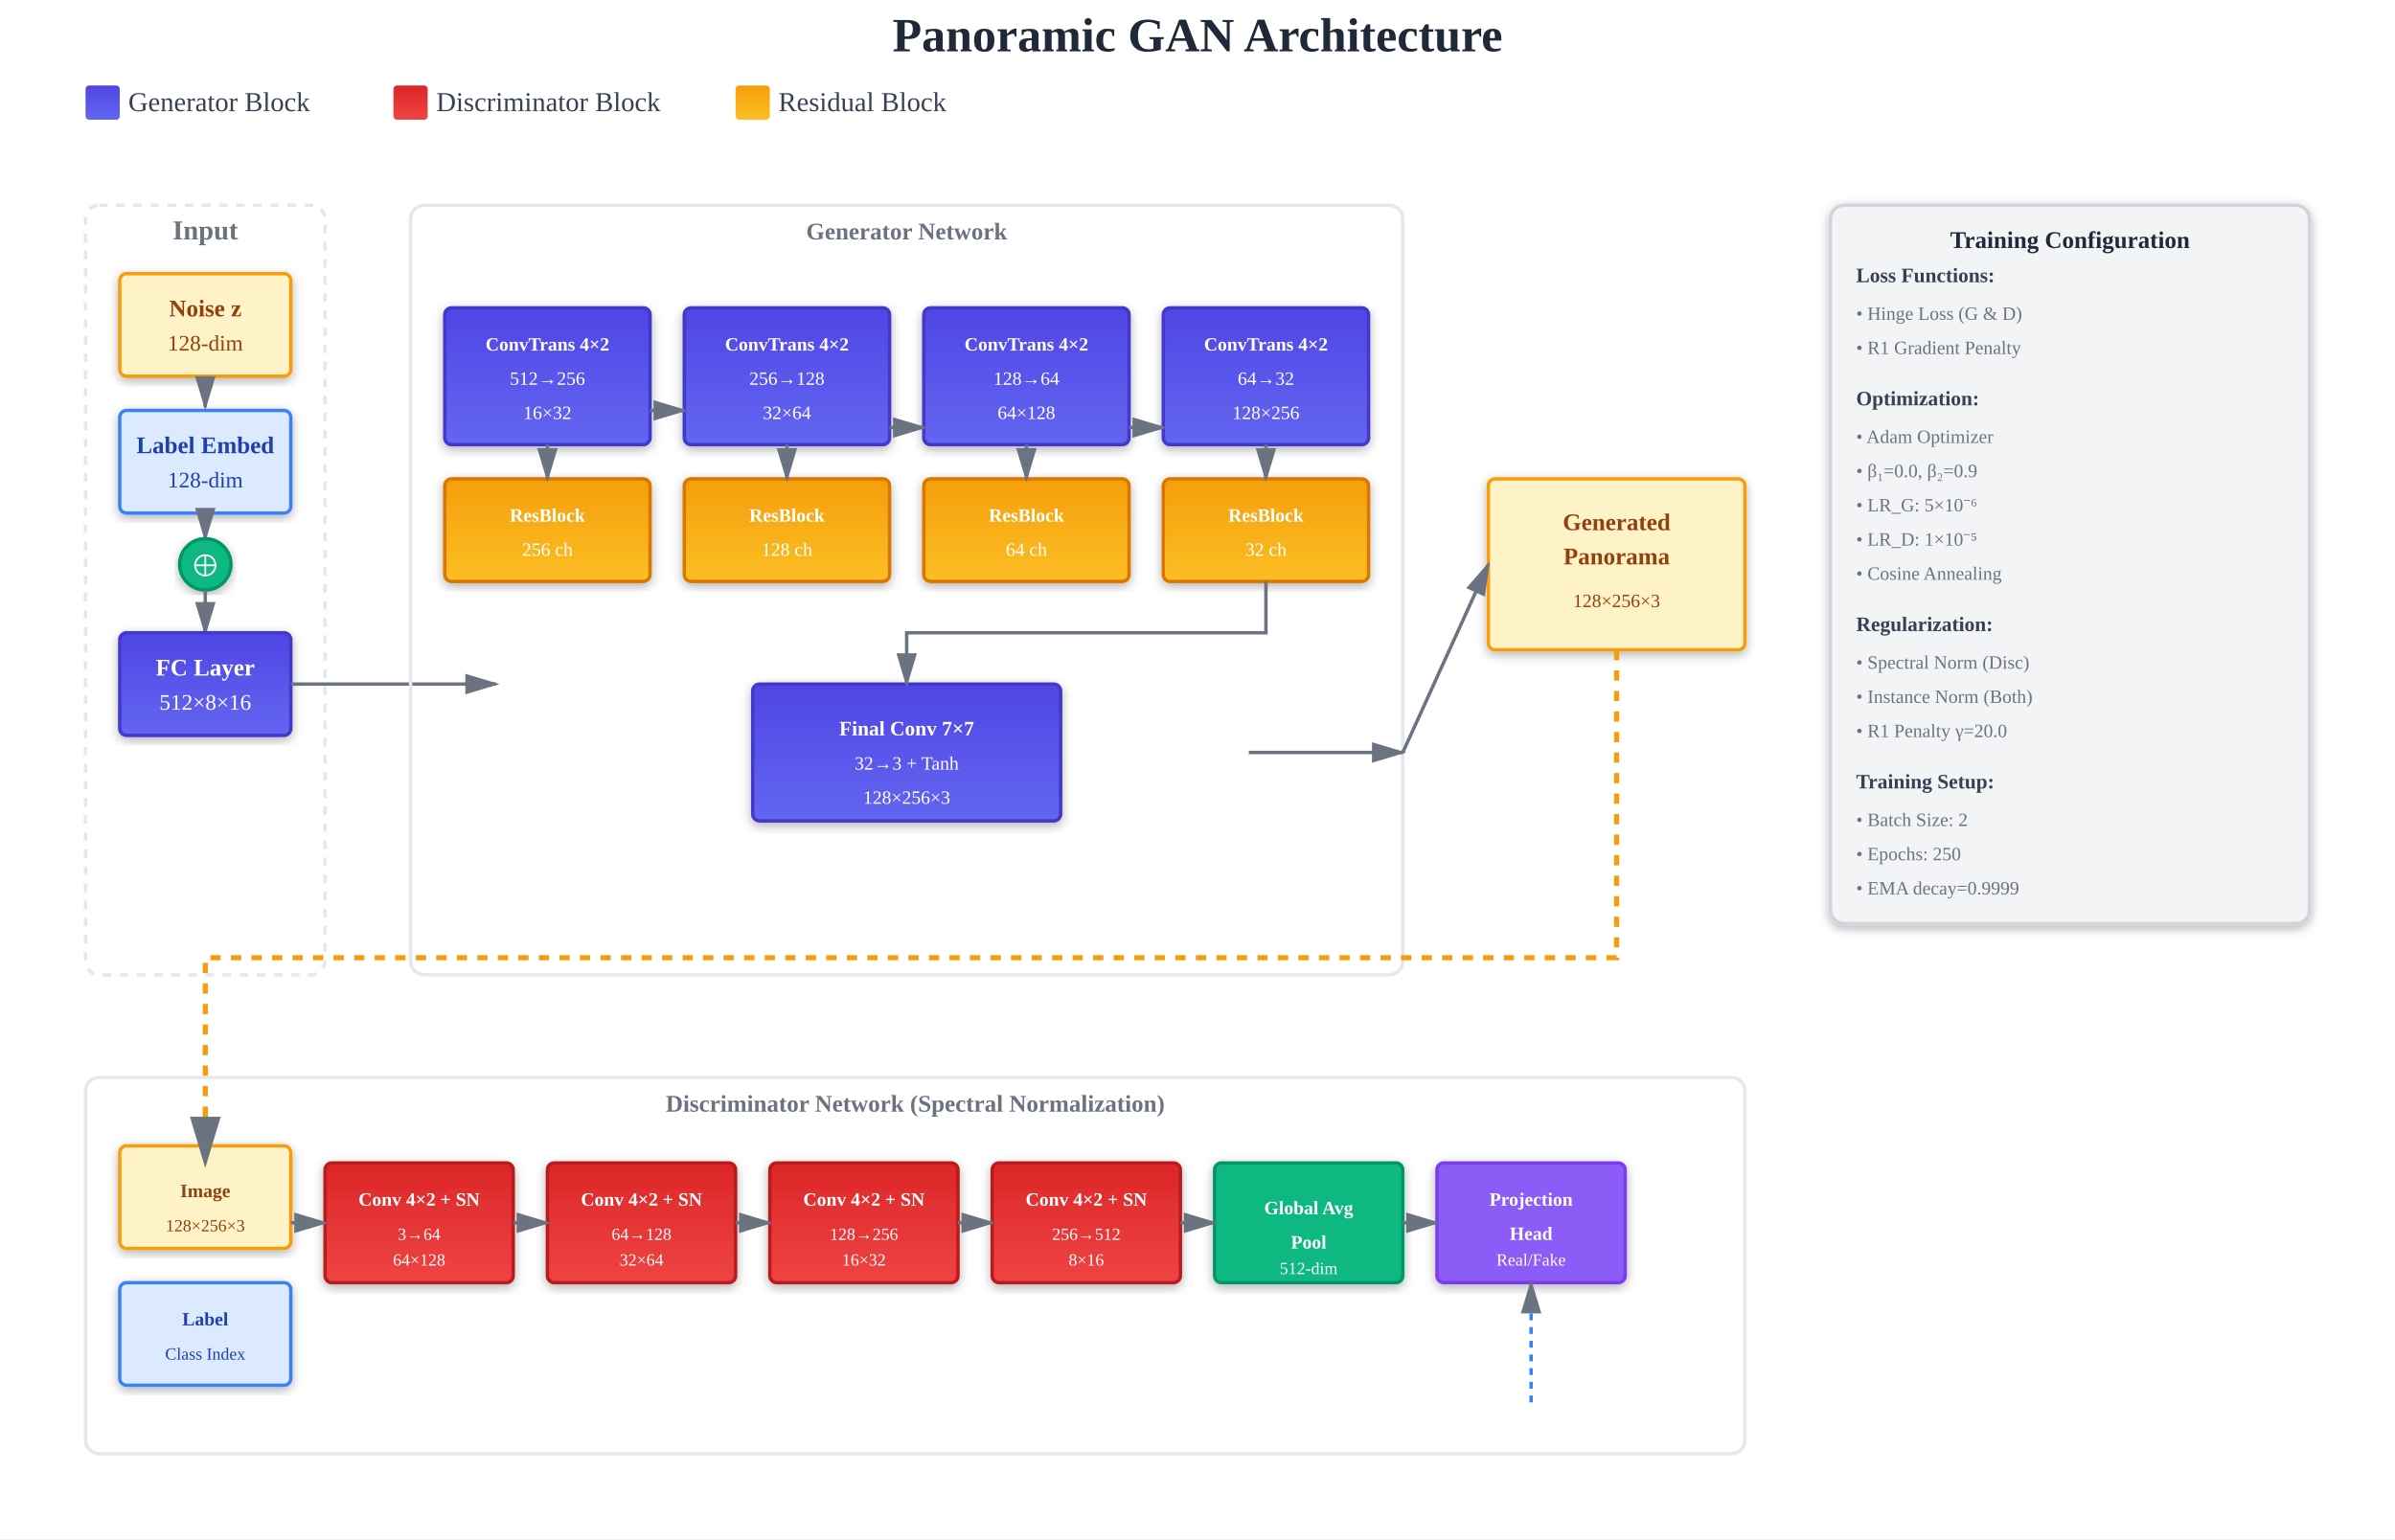
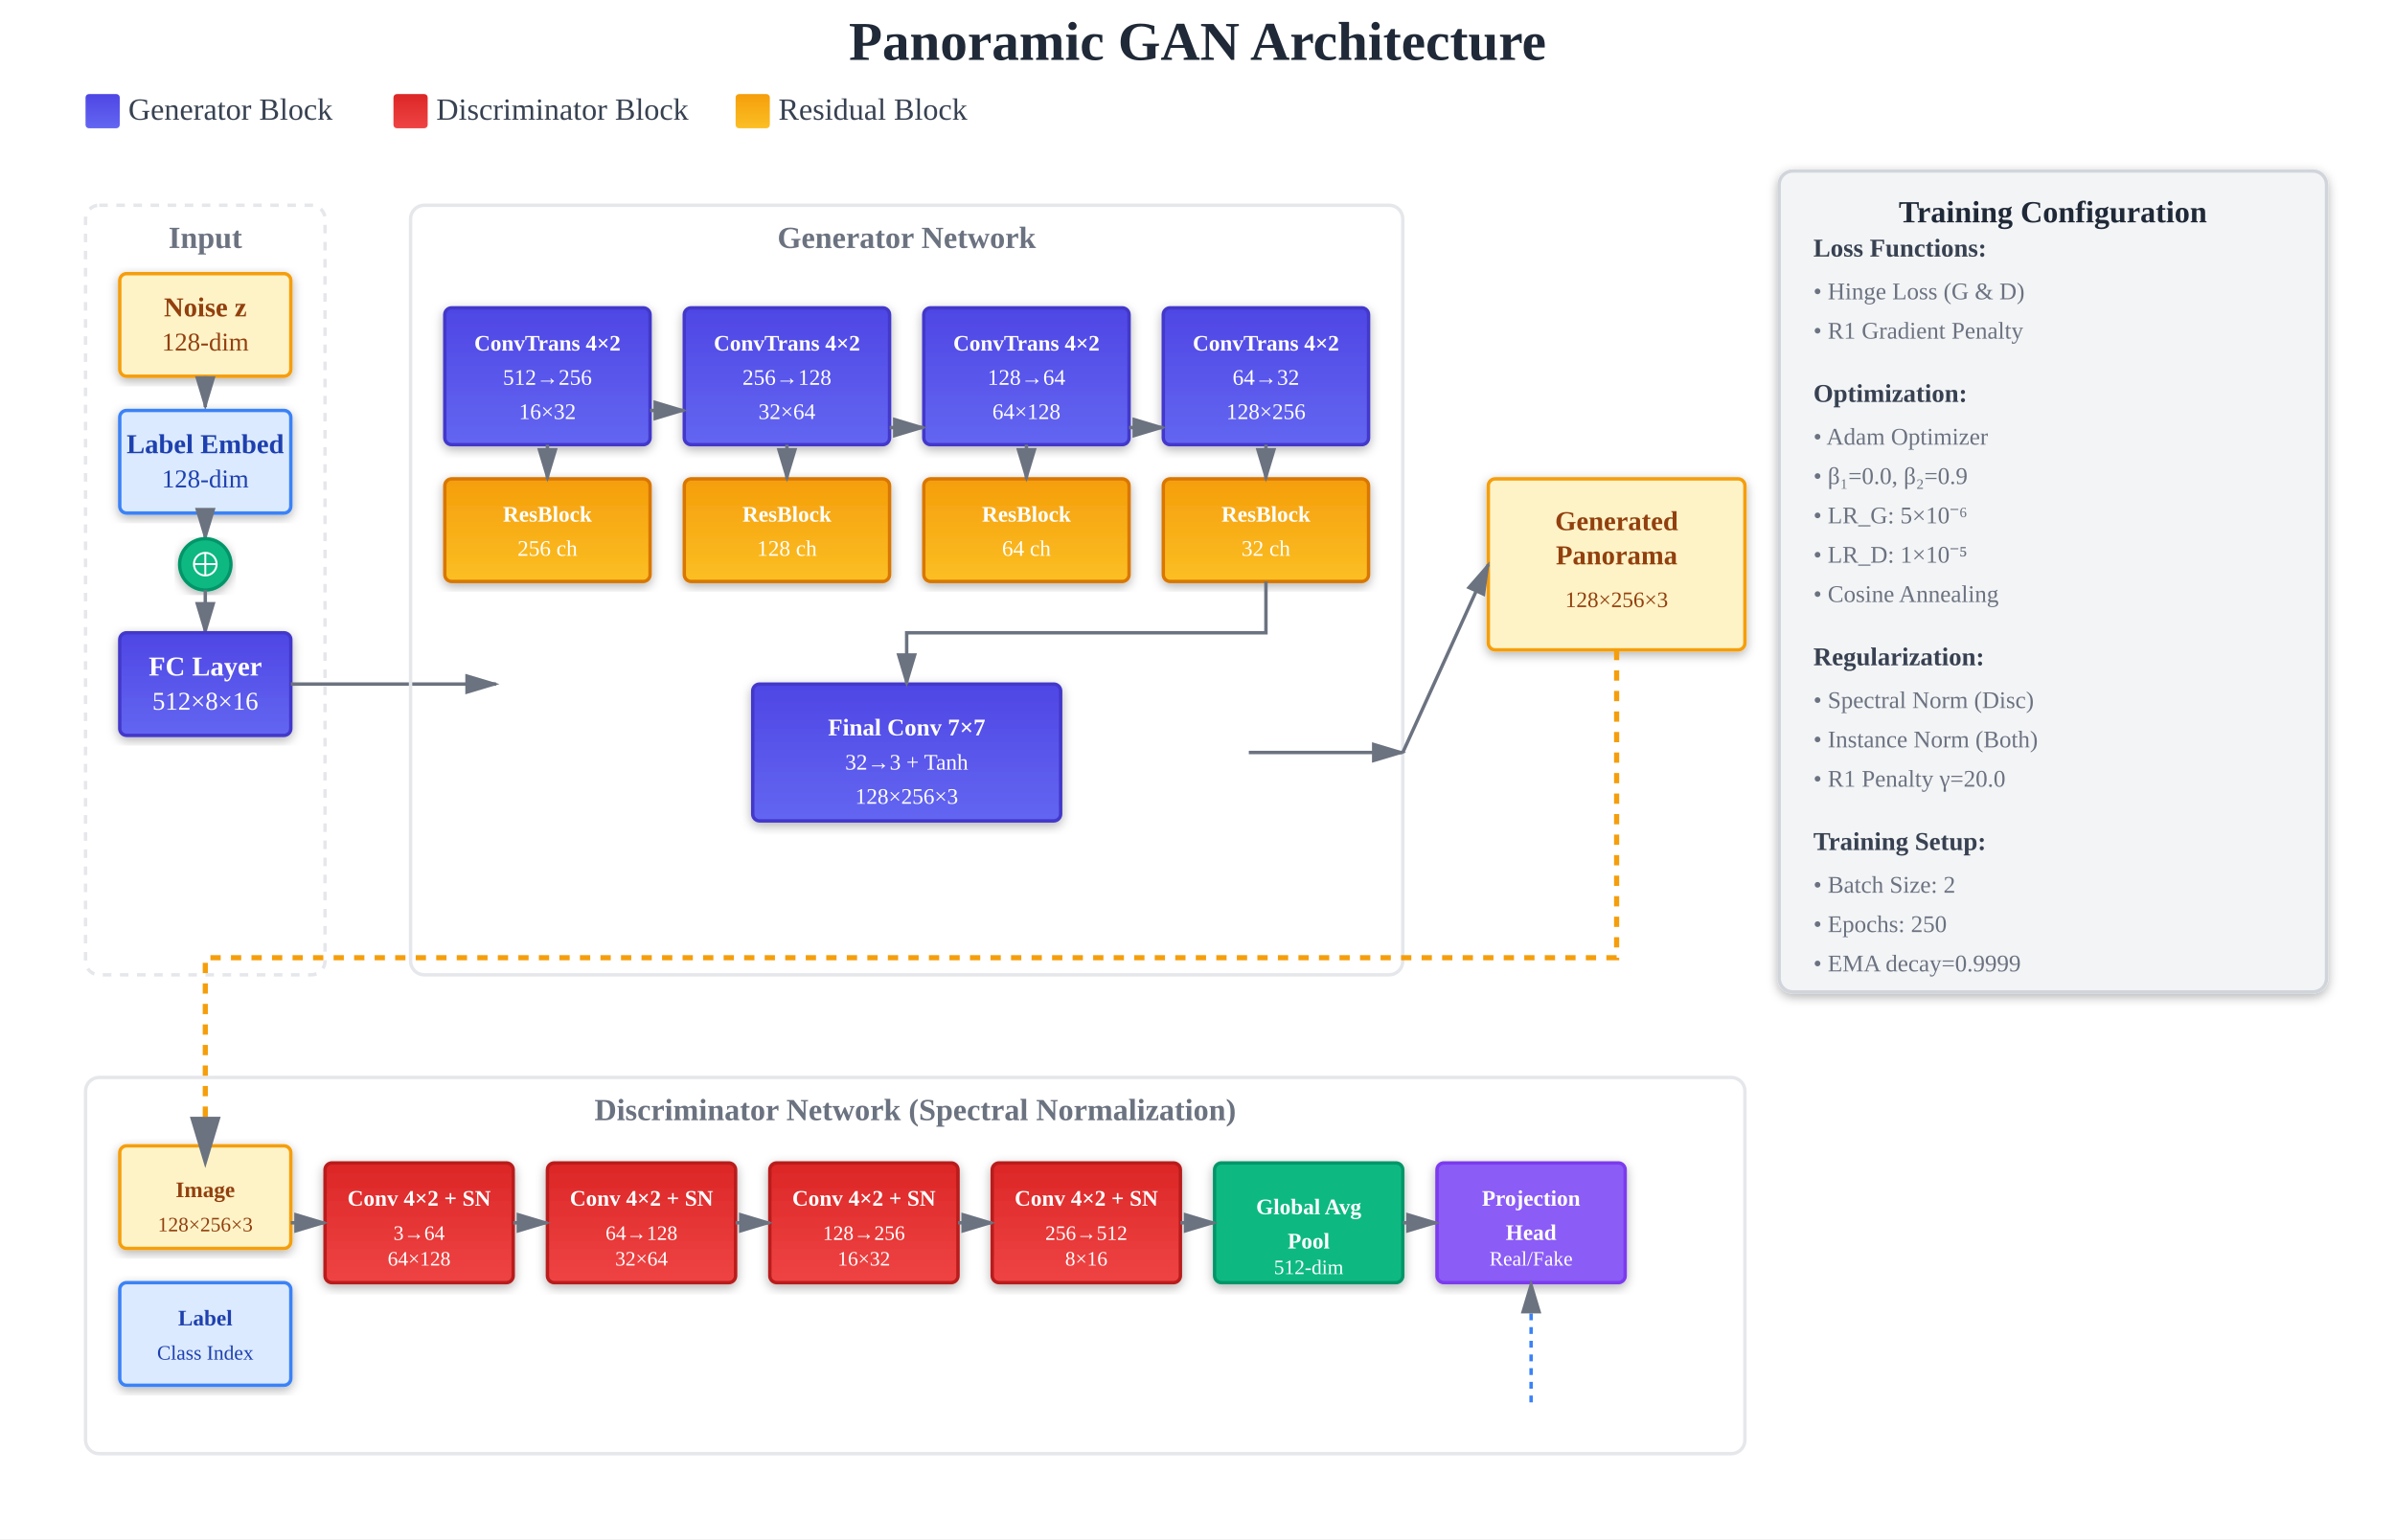
<svg xmlns="http://www.w3.org/2000/svg" viewBox="0 0 1400 900">
  <rect x="0" y="0" width="1400" height="900" fill="white" />
  <defs>
    <linearGradient id="genGrad" x1="0%" y1="0%" x2="0%" y2="100%">
      <stop offset="0%" style="stop-color:#4F46E5;stop-opacity:1" />
      <stop offset="100%" style="stop-color:#6366F1;stop-opacity:1" />
    </linearGradient>
    <linearGradient id="discGrad" x1="0%" y1="0%" x2="0%" y2="100%">
      <stop offset="0%" style="stop-color:#DC2626;stop-opacity:1" />
      <stop offset="100%" style="stop-color:#EF4444;stop-opacity:1" />
    </linearGradient>
    <linearGradient id="resGrad" x1="0%" y1="0%" x2="0%" y2="100%">
      <stop offset="0%" style="stop-color:#F59E0B;stop-opacity:1" />
      <stop offset="100%" style="stop-color:#FBBF24;stop-opacity:1" />
    </linearGradient>
    <filter id="shadow">
      <feDropShadow dx="0" dy="2" stdDeviation="3" flood-opacity="0.3" />
    </filter>
    <marker id="arrowhead" markerWidth="10" markerHeight="10" refX="9" refY="3" orient="auto">
      <polygon points="0 0, 10 3, 0 6" fill="#6B7280" />
    </marker>
  </defs>
-   <text x="700" y="30" text-anchor="middle" style="font-size:28px;font-weight:bold;fill:#1F2937">
+   <text x="700" y="35" text-anchor="middle" style="font-size:32px;font-weight:bold;fill:#1F2937">
    Panoramic GAN Architecture
  </text>
-   <g transform="translate(50, 50)">
+   <g transform="translate(50, 55)">
    <rect x="0" y="0" width="20" height="20" fill="url(#genGrad)" rx="2" />
-     <text x="25" y="15" style="font-size:16px;fill:#374151">Generator Block</text>
+     <text x="25" y="15" style="font-size:18px;fill:#374151">Generator Block</text>
    <rect x="180" y="0" width="20" height="20" fill="url(#discGrad)" rx="2" />
-     <text x="205" y="15" style="font-size:16px;fill:#374151">Discriminator Block</text>
+     <text x="205" y="15" style="font-size:18px;fill:#374151">Discriminator Block</text>
    <rect x="380" y="0" width="20" height="20" fill="url(#resGrad)" rx="2" />
-     <text x="405" y="15" style="font-size:16px;fill:#374151">Residual Block</text>
+     <text x="405" y="15" style="font-size:18px;fill:#374151">Residual Block</text>
  </g>
  <g transform="translate(50, 120)">
    <rect x="0" y="0" width="140" height="450" fill="none" stroke="#E5E7EB" stroke-width="2" stroke-dasharray="5,5" rx="8" />
-     <text x="70" y="20" text-anchor="middle" style="font-size:16px;font-weight:600;fill:#6B7280">Input</text>
+     <text x="70" y="25" text-anchor="middle" style="font-size:18px;font-weight:600;fill:#6B7280">Input</text>
    <rect x="20" y="40" width="100" height="60" fill="#FEF3C7" stroke="#F59E0B" stroke-width="2" rx="4" filter="url(#shadow)" />
-     <text x="70" y="65" text-anchor="middle" style="font-size:14px;font-weight:600;fill:#92400E">Noise z</text>
-     <text x="70" y="85" text-anchor="middle" style="font-size:13px;fill:#92400E">128-dim</text>
+     <text x="70" y="65" text-anchor="middle" style="font-size:16px;font-weight:600;fill:#92400E">Noise z</text>
+     <text x="70" y="85" text-anchor="middle" style="font-size:15px;fill:#92400E">128-dim</text>
    <line x1="70" y1="100" x2="70" y2="118" stroke="#6B7280" stroke-width="2" marker-end="url(#arrowhead)" />
    <rect x="20" y="120" width="100" height="60" fill="#DBEAFE" stroke="#3B82F6" stroke-width="2" rx="4" filter="url(#shadow)" />
-     <text x="70" y="145" text-anchor="middle" style="font-size:14px;font-weight:600;fill:#1E40AF">Label Embed</text>
-     <text x="70" y="165" text-anchor="middle" style="font-size:13px;fill:#1E40AF">128-dim</text>
+     <text x="70" y="145" text-anchor="middle" style="font-size:16px;font-weight:600;fill:#1E40AF">Label Embed</text>
+     <text x="70" y="165" text-anchor="middle" style="font-size:15px;fill:#1E40AF">128-dim</text>
    <line x1="70" y1="180" x2="70" y2="195" stroke="#6B7280" stroke-width="2" marker-end="url(#arrowhead)" />
    <circle cx="70" cy="210" r="15" fill="#10B981" stroke="#059669" stroke-width="2" filter="url(#shadow)" />
-     <text x="70" y="217" text-anchor="middle" style="font-size:18px;font-weight:bold;fill:white">⊕</text>
+     <text x="70" y="217" text-anchor="middle" style="font-size:20px;font-weight:bold;fill:white">⊕</text>
    <line x1="70" y1="225" x2="70" y2="250" stroke="#6B7280" stroke-width="2" marker-end="url(#arrowhead)" />
    <rect x="20" y="250" width="100" height="60" fill="url(#genGrad)" stroke="#4338CA" stroke-width="2" rx="4" filter="url(#shadow)" />
-     <text x="70" y="275" text-anchor="middle" style="font-size:14px;font-weight:600;fill:white">FC Layer</text>
-     <text x="70" y="295" text-anchor="middle" style="font-size:13px;fill:white">512×8×16</text>
+     <text x="70" y="275" text-anchor="middle" style="font-size:16px;font-weight:600;fill:white">FC Layer</text>
+     <text x="70" y="295" text-anchor="middle" style="font-size:15px;fill:white">512×8×16</text>
    <line x1="120" y1="280" x2="240" y2="280" stroke="#6B7280" stroke-width="2" marker-end="url(#arrowhead)" />
  </g>
  <g transform="translate(240, 120)">
    <rect x="0" y="0" width="580" height="450" fill="none" stroke="#E5E7EB" stroke-width="2" rx="8" />
-     <text x="290" y="20" text-anchor="middle" style="font-size:14px;font-weight:600;fill:#6B7280">Generator Network</text>
+     <text x="290" y="25" text-anchor="middle" style="font-size:18px;font-weight:600;fill:#6B7280">Generator Network</text>
    <g transform="translate(20, 60)">
      <rect x="0" y="0" width="120" height="80" fill="url(#genGrad)" stroke="#4338CA" stroke-width="2" rx="4" filter="url(#shadow)" />
-       <text x="60" y="25" text-anchor="middle" style="font-size:11px;font-weight:600;fill:white">ConvTrans 4×2</text>
-       <text x="60" y="45" text-anchor="middle" style="font-size:11px;fill:white">512→256</text>
-       <text x="60" y="65" text-anchor="middle" style="font-size:11px;fill:white">16×32</text>
+       <text x="60" y="25" text-anchor="middle" style="font-size:13px;font-weight:600;fill:white">ConvTrans 4×2</text>
+       <text x="60" y="45" text-anchor="middle" style="font-size:13px;fill:white">512→256</text>
+       <text x="60" y="65" text-anchor="middle" style="font-size:13px;fill:white">16×32</text>
      <rect x="0" y="100" width="120" height="60" fill="url(#resGrad)" stroke="#D97706" stroke-width="2" rx="4" filter="url(#shadow)" />
-       <text x="60" y="125" text-anchor="middle" style="font-size:11px;font-weight:600;fill:white">ResBlock</text>
-       <text x="60" y="145" text-anchor="middle" style="font-size:11px;fill:white">256 ch</text>
+       <text x="60" y="125" text-anchor="middle" style="font-size:13px;font-weight:600;fill:white">ResBlock</text>
+       <text x="60" y="145" text-anchor="middle" style="font-size:13px;fill:white">256 ch</text>
      <line x1="60" y1="80" x2="60" y2="100" stroke="#6B7280" stroke-width="2" marker-end="url(#arrowhead)" />
    </g>
    <g transform="translate(160, 60)">
      <rect x="0" y="0" width="120" height="80" fill="url(#genGrad)" stroke="#4338CA" stroke-width="2" rx="4" filter="url(#shadow)" />
-       <text x="60" y="25" text-anchor="middle" style="font-size:11px;font-weight:600;fill:white">ConvTrans 4×2</text>
-       <text x="60" y="45" text-anchor="middle" style="font-size:11px;fill:white">256→128</text>
-       <text x="60" y="65" text-anchor="middle" style="font-size:11px;fill:white">32×64</text>
+       <text x="60" y="25" text-anchor="middle" style="font-size:13px;font-weight:600;fill:white">ConvTrans 4×2</text>
+       <text x="60" y="45" text-anchor="middle" style="font-size:13px;fill:white">256→128</text>
+       <text x="60" y="65" text-anchor="middle" style="font-size:13px;fill:white">32×64</text>
      <rect x="0" y="100" width="120" height="60" fill="url(#resGrad)" stroke="#D97706" stroke-width="2" rx="4" filter="url(#shadow)" />
-       <text x="60" y="125" text-anchor="middle" style="font-size:11px;font-weight:600;fill:white">ResBlock</text>
-       <text x="60" y="145" text-anchor="middle" style="font-size:11px;fill:white">128 ch</text>
+       <text x="60" y="125" text-anchor="middle" style="font-size:13px;font-weight:600;fill:white">ResBlock</text>
+       <text x="60" y="145" text-anchor="middle" style="font-size:13px;fill:white">128 ch</text>
      <line x1="60" y1="80" x2="60" y2="100" stroke="#6B7280" stroke-width="2" marker-end="url(#arrowhead)" />
    </g>
    <g transform="translate(300, 60)">
      <rect x="0" y="0" width="120" height="80" fill="url(#genGrad)" stroke="#4338CA" stroke-width="2" rx="4" filter="url(#shadow)" />
-       <text x="60" y="25" text-anchor="middle" style="font-size:11px;font-weight:600;fill:white">ConvTrans 4×2</text>
-       <text x="60" y="45" text-anchor="middle" style="font-size:11px;fill:white">128→64</text>
-       <text x="60" y="65" text-anchor="middle" style="font-size:11px;fill:white">64×128</text>
+       <text x="60" y="25" text-anchor="middle" style="font-size:13px;font-weight:600;fill:white">ConvTrans 4×2</text>
+       <text x="60" y="45" text-anchor="middle" style="font-size:13px;fill:white">128→64</text>
+       <text x="60" y="65" text-anchor="middle" style="font-size:13px;fill:white">64×128</text>
      <rect x="0" y="100" width="120" height="60" fill="url(#resGrad)" stroke="#D97706" stroke-width="2" rx="4" filter="url(#shadow)" />
-       <text x="60" y="125" text-anchor="middle" style="font-size:11px;font-weight:600;fill:white">ResBlock</text>
-       <text x="60" y="145" text-anchor="middle" style="font-size:11px;fill:white">64 ch</text>
+       <text x="60" y="125" text-anchor="middle" style="font-size:13px;font-weight:600;fill:white">ResBlock</text>
+       <text x="60" y="145" text-anchor="middle" style="font-size:13px;fill:white">64 ch</text>
      <line x1="60" y1="80" x2="60" y2="100" stroke="#6B7280" stroke-width="2" marker-end="url(#arrowhead)" />
    </g>
    <g transform="translate(440, 60)">
      <rect x="0" y="0" width="120" height="80" fill="url(#genGrad)" stroke="#4338CA" stroke-width="2" rx="4" filter="url(#shadow)" />
-       <text x="60" y="25" text-anchor="middle" style="font-size:11px;font-weight:600;fill:white">ConvTrans 4×2</text>
-       <text x="60" y="45" text-anchor="middle" style="font-size:11px;fill:white">64→32</text>
-       <text x="60" y="65" text-anchor="middle" style="font-size:11px;fill:white">128×256</text>
+       <text x="60" y="25" text-anchor="middle" style="font-size:13px;font-weight:600;fill:white">ConvTrans 4×2</text>
+       <text x="60" y="45" text-anchor="middle" style="font-size:13px;fill:white">64→32</text>
+       <text x="60" y="65" text-anchor="middle" style="font-size:13px;fill:white">128×256</text>
      <rect x="0" y="100" width="120" height="60" fill="url(#resGrad)" stroke="#D97706" stroke-width="2" rx="4" filter="url(#shadow)" />
-       <text x="60" y="125" text-anchor="middle" style="font-size:11px;font-weight:600;fill:white">ResBlock</text>
-       <text x="60" y="145" text-anchor="middle" style="font-size:11px;fill:white">32 ch</text>
+       <text x="60" y="125" text-anchor="middle" style="font-size:13px;font-weight:600;fill:white">ResBlock</text>
+       <text x="60" y="145" text-anchor="middle" style="font-size:13px;fill:white">32 ch</text>
      <line x1="60" y1="80" x2="60" y2="100" stroke="#6B7280" stroke-width="2" marker-end="url(#arrowhead)" />
    </g>
    <line x1="140" y1="120" x2="160" y2="120" stroke="#6B7280" stroke-width="2" marker-end="url(#arrowhead)" />
    <line x1="280" y1="130" x2="300" y2="130" stroke="#6B7280" stroke-width="2" marker-end="url(#arrowhead)" />
    <line x1="420" y1="130" x2="440" y2="130" stroke="#6B7280" stroke-width="2" marker-end="url(#arrowhead)" />
    <g transform="translate(200, 280)">
      <rect x="0" y="0" width="180" height="80" fill="url(#genGrad)" stroke="#4338CA" stroke-width="2" rx="4" filter="url(#shadow)" />
-       <text x="90" y="30" text-anchor="middle" style="font-size:12px;font-weight:600;fill:white">Final Conv 7×7</text>
-       <text x="90" y="50" text-anchor="middle" style="font-size:11px;fill:white">32→3 + Tanh</text>
-       <text x="90" y="70" text-anchor="middle" style="font-size:11px;fill:white">128×256×3</text>
+       <text x="90" y="30" text-anchor="middle" style="font-size:14px;font-weight:600;fill:white">Final Conv 7×7</text>
+       <text x="90" y="50" text-anchor="middle" style="font-size:13px;fill:white">32→3 + Tanh</text>
+       <text x="90" y="70" text-anchor="middle" style="font-size:13px;fill:white">128×256×3</text>
    </g>
    <path d="M 500 220 L 500 250 L 290 250 L 290 280" stroke="#6B7280" stroke-width="2" fill="none" marker-end="url(#arrowhead)" />
    <line x1="490" y1="320" x2="580" y2="320" stroke="#6B7280" stroke-width="2" marker-end="url(#arrowhead)" />
  </g>
  <g transform="translate(870, 280)">
    <rect x="0" y="0" width="150" height="100" fill="#FEF3C7" stroke="#F59E0B" stroke-width="2" rx="4" filter="url(#shadow)" />
-     <text x="75" y="30" text-anchor="middle" style="font-size:14px;font-weight:600;fill:#92400E">Generated</text>
-     <text x="75" y="50" text-anchor="middle" style="font-size:14px;font-weight:600;fill:#92400E">Panorama</text>
-     <text x="75" y="75" text-anchor="middle" style="font-size:11px;fill:#92400E">128×256×3</text>
+     <text x="75" y="30" text-anchor="middle" style="font-size:16px;font-weight:600;fill:#92400E">Generated</text>
+     <text x="75" y="50" text-anchor="middle" style="font-size:16px;font-weight:600;fill:#92400E">Panorama</text>
+     <text x="75" y="75" text-anchor="middle" style="font-size:13px;fill:#92400E">128×256×3</text>
  </g>
  <line x1="820" y1="440" x2="870" y2="330" stroke="#6B7280" stroke-width="2" marker-end="url(#arrowhead)" />
  <g transform="translate(50, 630)">
    <rect x="0" y="0" width="970" height="220" fill="none" stroke="#E5E7EB" stroke-width="2" rx="8" />
-     <text x="485" y="20" text-anchor="middle" style="font-size:14px;font-weight:600;fill:#6B7280">Discriminator Network (Spectral Normalization)</text>
+     <text x="485" y="25" text-anchor="middle" style="font-size:18px;font-weight:600;fill:#6B7280">Discriminator Network (Spectral Normalization)</text>
    <g transform="translate(20, 40)">
      <rect x="0" y="0" width="100" height="60" fill="#FEF3C7" stroke="#F59E0B" stroke-width="2" rx="4" filter="url(#shadow)" />
-       <text x="50" y="30" text-anchor="middle" style="font-size:11px;font-weight:600;fill:#92400E">Image</text>
-       <text x="50" y="50" text-anchor="middle" style="font-size:10px;fill:#92400E">128×256×3</text>
+       <text x="50" y="30" text-anchor="middle" style="font-size:13px;font-weight:600;fill:#92400E">Image</text>
+       <text x="50" y="50" text-anchor="middle" style="font-size:12px;fill:#92400E">128×256×3</text>
      <rect x="0" y="80" width="100" height="60" fill="#DBEAFE" stroke="#3B82F6" stroke-width="2" rx="4" filter="url(#shadow)" />
-       <text x="50" y="105" text-anchor="middle" style="font-size:11px;font-weight:600;fill:#1E40AF">Label</text>
-       <text x="50" y="125" text-anchor="middle" style="font-size:10px;fill:#1E40AF">Class Index</text>
+       <text x="50" y="105" text-anchor="middle" style="font-size:13px;font-weight:600;fill:#1E40AF">Label</text>
+       <text x="50" y="125" text-anchor="middle" style="font-size:12px;fill:#1E40AF">Class Index</text>
    </g>
    <g transform="translate(140, 50)">
      <rect x="0" y="0" width="110" height="70" fill="url(#discGrad)" stroke="#B91C1C" stroke-width="2" rx="4" filter="url(#shadow)" />
-       <text x="55" y="25" text-anchor="middle" style="font-size:11px;font-weight:600;fill:white">Conv 4×2 + SN</text>
-       <text x="55" y="45" text-anchor="middle" style="font-size:10px;fill:white">3→64</text>
-       <text x="55" y="60" text-anchor="middle" style="font-size:10px;fill:white">64×128</text>
+       <text x="55" y="25" text-anchor="middle" style="font-size:13px;font-weight:600;fill:white">Conv 4×2 + SN</text>
+       <text x="55" y="45" text-anchor="middle" style="font-size:12px;fill:white">3→64</text>
+       <text x="55" y="60" text-anchor="middle" style="font-size:12px;fill:white">64×128</text>
    </g>
    <g transform="translate(270, 50)">
      <rect x="0" y="0" width="110" height="70" fill="url(#discGrad)" stroke="#B91C1C" stroke-width="2" rx="4" filter="url(#shadow)" />
-       <text x="55" y="25" text-anchor="middle" style="font-size:11px;font-weight:600;fill:white">Conv 4×2 + SN</text>
-       <text x="55" y="45" text-anchor="middle" style="font-size:10px;fill:white">64→128</text>
-       <text x="55" y="60" text-anchor="middle" style="font-size:10px;fill:white">32×64</text>
+       <text x="55" y="25" text-anchor="middle" style="font-size:13px;font-weight:600;fill:white">Conv 4×2 + SN</text>
+       <text x="55" y="45" text-anchor="middle" style="font-size:12px;fill:white">64→128</text>
+       <text x="55" y="60" text-anchor="middle" style="font-size:12px;fill:white">32×64</text>
    </g>
    <g transform="translate(400, 50)">
      <rect x="0" y="0" width="110" height="70" fill="url(#discGrad)" stroke="#B91C1C" stroke-width="2" rx="4" filter="url(#shadow)" />
-       <text x="55" y="25" text-anchor="middle" style="font-size:11px;font-weight:600;fill:white">Conv 4×2 + SN</text>
-       <text x="55" y="45" text-anchor="middle" style="font-size:10px;fill:white">128→256</text>
-       <text x="55" y="60" text-anchor="middle" style="font-size:10px;fill:white">16×32</text>
+       <text x="55" y="25" text-anchor="middle" style="font-size:13px;font-weight:600;fill:white">Conv 4×2 + SN</text>
+       <text x="55" y="45" text-anchor="middle" style="font-size:12px;fill:white">128→256</text>
+       <text x="55" y="60" text-anchor="middle" style="font-size:12px;fill:white">16×32</text>
    </g>
    <g transform="translate(530, 50)">
      <rect x="0" y="0" width="110" height="70" fill="url(#discGrad)" stroke="#B91C1C" stroke-width="2" rx="4" filter="url(#shadow)" />
-       <text x="55" y="25" text-anchor="middle" style="font-size:11px;font-weight:600;fill:white">Conv 4×2 + SN</text>
-       <text x="55" y="45" text-anchor="middle" style="font-size:10px;fill:white">256→512</text>
-       <text x="55" y="60" text-anchor="middle" style="font-size:10px;fill:white">8×16</text>
+       <text x="55" y="25" text-anchor="middle" style="font-size:13px;font-weight:600;fill:white">Conv 4×2 + SN</text>
+       <text x="55" y="45" text-anchor="middle" style="font-size:12px;fill:white">256→512</text>
+       <text x="55" y="60" text-anchor="middle" style="font-size:12px;fill:white">8×16</text>
    </g>
    <g transform="translate(660, 50)">
      <rect x="0" y="0" width="110" height="70" fill="#10B981" stroke="#059669" stroke-width="2" rx="4" filter="url(#shadow)" />
-       <text x="55" y="30" text-anchor="middle" style="font-size:11px;font-weight:600;fill:white">Global Avg</text>
-       <text x="55" y="50" text-anchor="middle" style="font-size:11px;font-weight:600;fill:white">Pool</text>
-       <text x="55" y="65" text-anchor="middle" style="font-size:10px;fill:white">512-dim</text>
+       <text x="55" y="30" text-anchor="middle" style="font-size:13px;font-weight:600;fill:white">Global Avg</text>
+       <text x="55" y="50" text-anchor="middle" style="font-size:13px;font-weight:600;fill:white">Pool</text>
+       <text x="55" y="65" text-anchor="middle" style="font-size:12px;fill:white">512-dim</text>
    </g>
    <g transform="translate(790, 50)">
      <rect x="0" y="0" width="110" height="70" fill="#8B5CF6" stroke="#7C3AED" stroke-width="2" rx="4" filter="url(#shadow)" />
-       <text x="55" y="25" text-anchor="middle" style="font-size:11px;font-weight:600;fill:white">Projection</text>
-       <text x="55" y="45" text-anchor="middle" style="font-size:11px;font-weight:600;fill:white">Head</text>
-       <text x="55" y="60" text-anchor="middle" style="font-size:10px;fill:white">Real/Fake</text>
+       <text x="55" y="25" text-anchor="middle" style="font-size:13px;font-weight:600;fill:white">Projection</text>
+       <text x="55" y="45" text-anchor="middle" style="font-size:13px;font-weight:600;fill:white">Head</text>
+       <text x="55" y="60" text-anchor="middle" style="font-size:12px;fill:white">Real/Fake</text>
      <line x1="55" y1="140" x2="55" y2="70" stroke="#3B82F6" stroke-width="2" stroke-dasharray="4,4" marker-end="url(#arrowhead)" />
    </g>
    <line x1="120" y1="85" x2="140" y2="85" stroke="#6B7280" stroke-width="2" marker-end="url(#arrowhead)" />
    <line x1="250" y1="85" x2="270" y2="85" stroke="#6B7280" stroke-width="2" marker-end="url(#arrowhead)" />
    <line x1="380" y1="85" x2="400" y2="85" stroke="#6B7280" stroke-width="2" marker-end="url(#arrowhead)" />
    <line x1="510" y1="85" x2="530" y2="85" stroke="#6B7280" stroke-width="2" marker-end="url(#arrowhead)" />
    <line x1="640" y1="85" x2="660" y2="85" stroke="#6B7280" stroke-width="2" marker-end="url(#arrowhead)" />
    <line x1="770" y1="85" x2="790" y2="85" stroke="#6B7280" stroke-width="2" marker-end="url(#arrowhead)" />
  </g>
  <path d="M 945 380 L 945 560 L 120 560 L 120 680" stroke="#F59E0B" stroke-width="3" stroke-dasharray="6,6" fill="none" marker-end="url(#arrowhead)" />
-   <g transform="translate(1070, 120)">
-     <rect x="0" y="0" width="280" height="420" fill="#F3F4F6" stroke="#D1D5DB" stroke-width="2" rx="8" filter="url(#shadow)" />
-     <text x="140" y="25" text-anchor="middle" style="font-size:14px;font-weight:bold;fill:#1F2937">Training Configuration</text>
-     <g transform="translate(15, 45)">
-       <text x="0" y="0" style="font-size:12px;font-weight:600;fill:#374151">Loss Functions:</text>
-       <text x="0" y="22" style="font-size:11px;fill:#6B7280">• Hinge Loss (G &amp; D)</text>
-       <text x="0" y="42" style="font-size:11px;fill:#6B7280">• R1 Gradient Penalty</text>
-       <text x="0" y="72" style="font-size:12px;font-weight:600;fill:#374151">Optimization:</text>
-       <text x="0" y="94" style="font-size:11px;fill:#6B7280">• Adam Optimizer</text>
-       <text x="0" y="114" style="font-size:11px;fill:#6B7280">• β₁=0.0, β₂=0.9</text>
-       <text x="0" y="134" style="font-size:11px;fill:#6B7280">• LR_G: 5×10⁻⁶</text>
-       <text x="0" y="154" style="font-size:11px;fill:#6B7280">• LR_D: 1×10⁻⁵</text>
-       <text x="0" y="174" style="font-size:11px;fill:#6B7280">• Cosine Annealing</text>
-       <text x="0" y="204" style="font-size:12px;font-weight:600;fill:#374151">Regularization:</text>
-       <text x="0" y="226" style="font-size:11px;fill:#6B7280">• Spectral Norm (Disc)</text>
-       <text x="0" y="246" style="font-size:11px;fill:#6B7280">• Instance Norm (Both)</text>
-       <text x="0" y="266" style="font-size:11px;fill:#6B7280">• R1 Penalty γ=20.0</text>
-       <text x="0" y="296" style="font-size:12px;font-weight:600;fill:#374151">Training Setup:</text>
-       <text x="0" y="318" style="font-size:11px;fill:#6B7280">• Batch Size: 2</text>
-       <text x="0" y="338" style="font-size:11px;fill:#6B7280">• Epochs: 250</text>
-       <text x="0" y="358" style="font-size:11px;fill:#6B7280">• EMA decay=0.9999</text>
+   <g transform="translate(1040, 100)">
+     <rect x="0" y="0" width="320" height="480" fill="#F3F4F6" stroke="#D1D5DB" stroke-width="2" rx="8" filter="url(#shadow)" />
+     <text x="160" y="30" text-anchor="middle" style="font-size:18px;font-weight:bold;fill:#1F2937">Training Configuration</text>
+     <g transform="translate(20, 50)">
+       <text x="0" y="0" style="font-size:15px;font-weight:600;fill:#374151">Loss Functions:</text>
+       <text x="0" y="25" style="font-size:14px;fill:#6B7280">• Hinge Loss (G &amp; D)</text>
+       <text x="0" y="48" style="font-size:14px;fill:#6B7280">• R1 Gradient Penalty</text>
+       <text x="0" y="85" style="font-size:15px;font-weight:600;fill:#374151">Optimization:</text>
+       <text x="0" y="110" style="font-size:14px;fill:#6B7280">• Adam Optimizer</text>
+       <text x="0" y="133" style="font-size:14px;fill:#6B7280">• β₁=0.0, β₂=0.9</text>
+       <text x="0" y="156" style="font-size:14px;fill:#6B7280">• LR_G: 5×10⁻⁶</text>
+       <text x="0" y="179" style="font-size:14px;fill:#6B7280">• LR_D: 1×10⁻⁵</text>
+       <text x="0" y="202" style="font-size:14px;fill:#6B7280">• Cosine Annealing</text>
+       <text x="0" y="239" style="font-size:15px;font-weight:600;fill:#374151">Regularization:</text>
+       <text x="0" y="264" style="font-size:14px;fill:#6B7280">• Spectral Norm (Disc)</text>
+       <text x="0" y="287" style="font-size:14px;fill:#6B7280">• Instance Norm (Both)</text>
+       <text x="0" y="310" style="font-size:14px;fill:#6B7280">• R1 Penalty γ=20.0</text>
+       <text x="0" y="347" style="font-size:15px;font-weight:600;fill:#374151">Training Setup:</text>
+       <text x="0" y="372" style="font-size:14px;fill:#6B7280">• Batch Size: 2</text>
+       <text x="0" y="395" style="font-size:14px;fill:#6B7280">• Epochs: 250</text>
+       <text x="0" y="418" style="font-size:14px;fill:#6B7280">• EMA decay=0.9999</text>
    </g>
  </g>
</svg>
